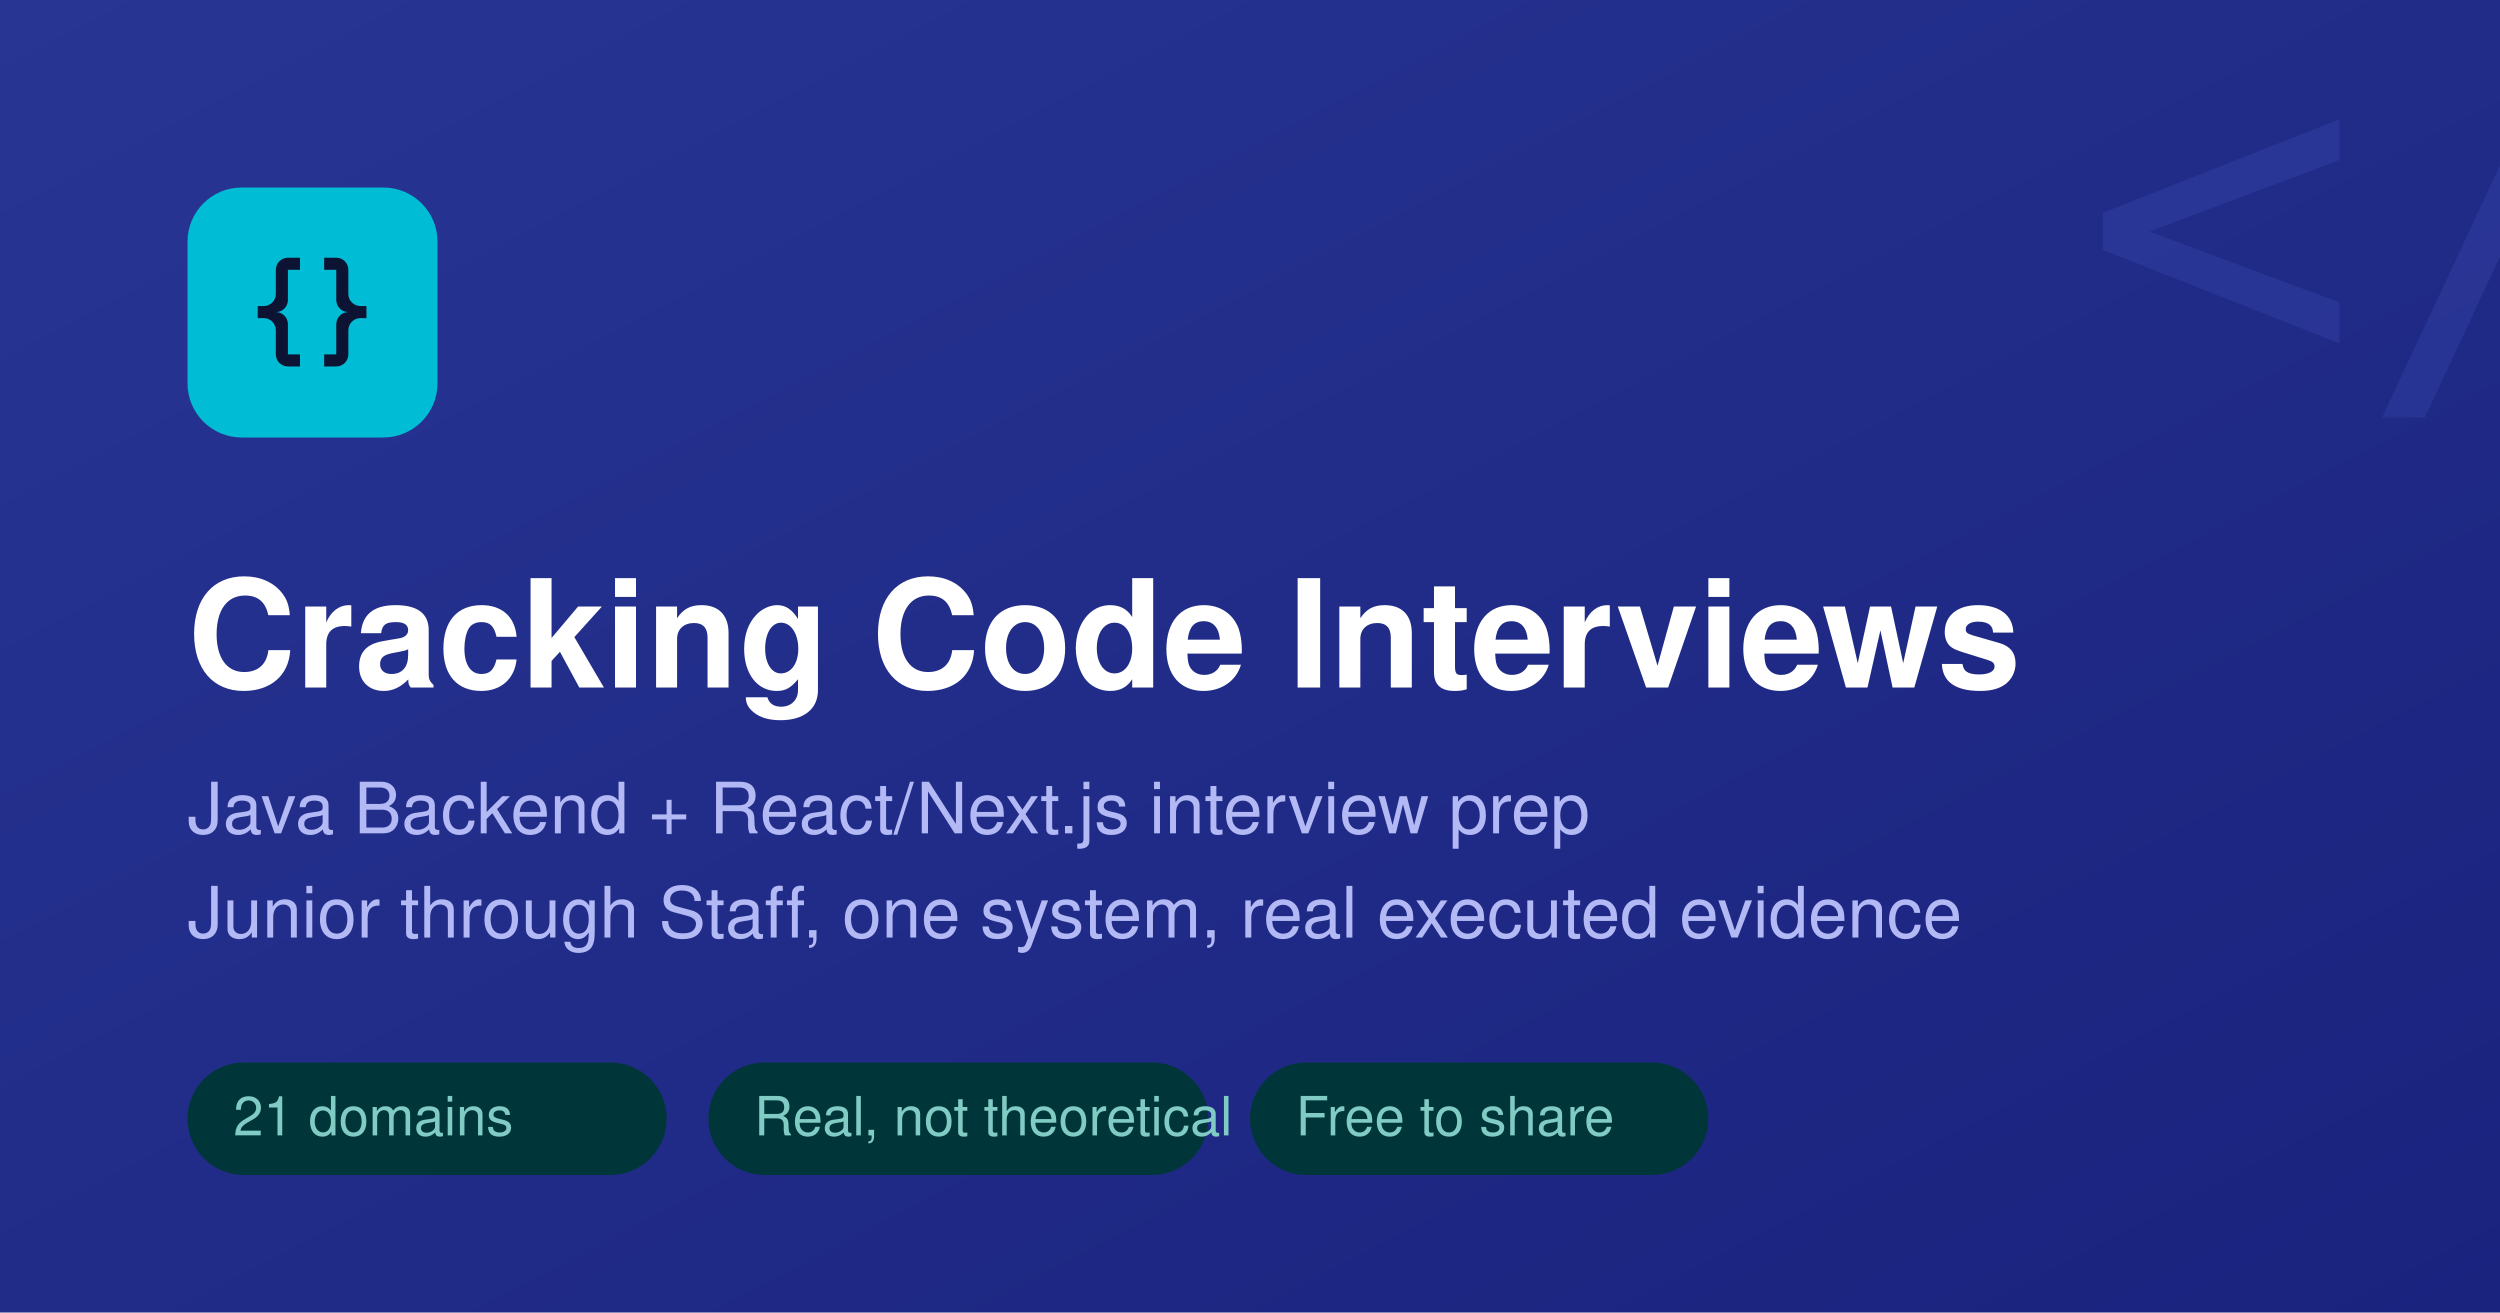
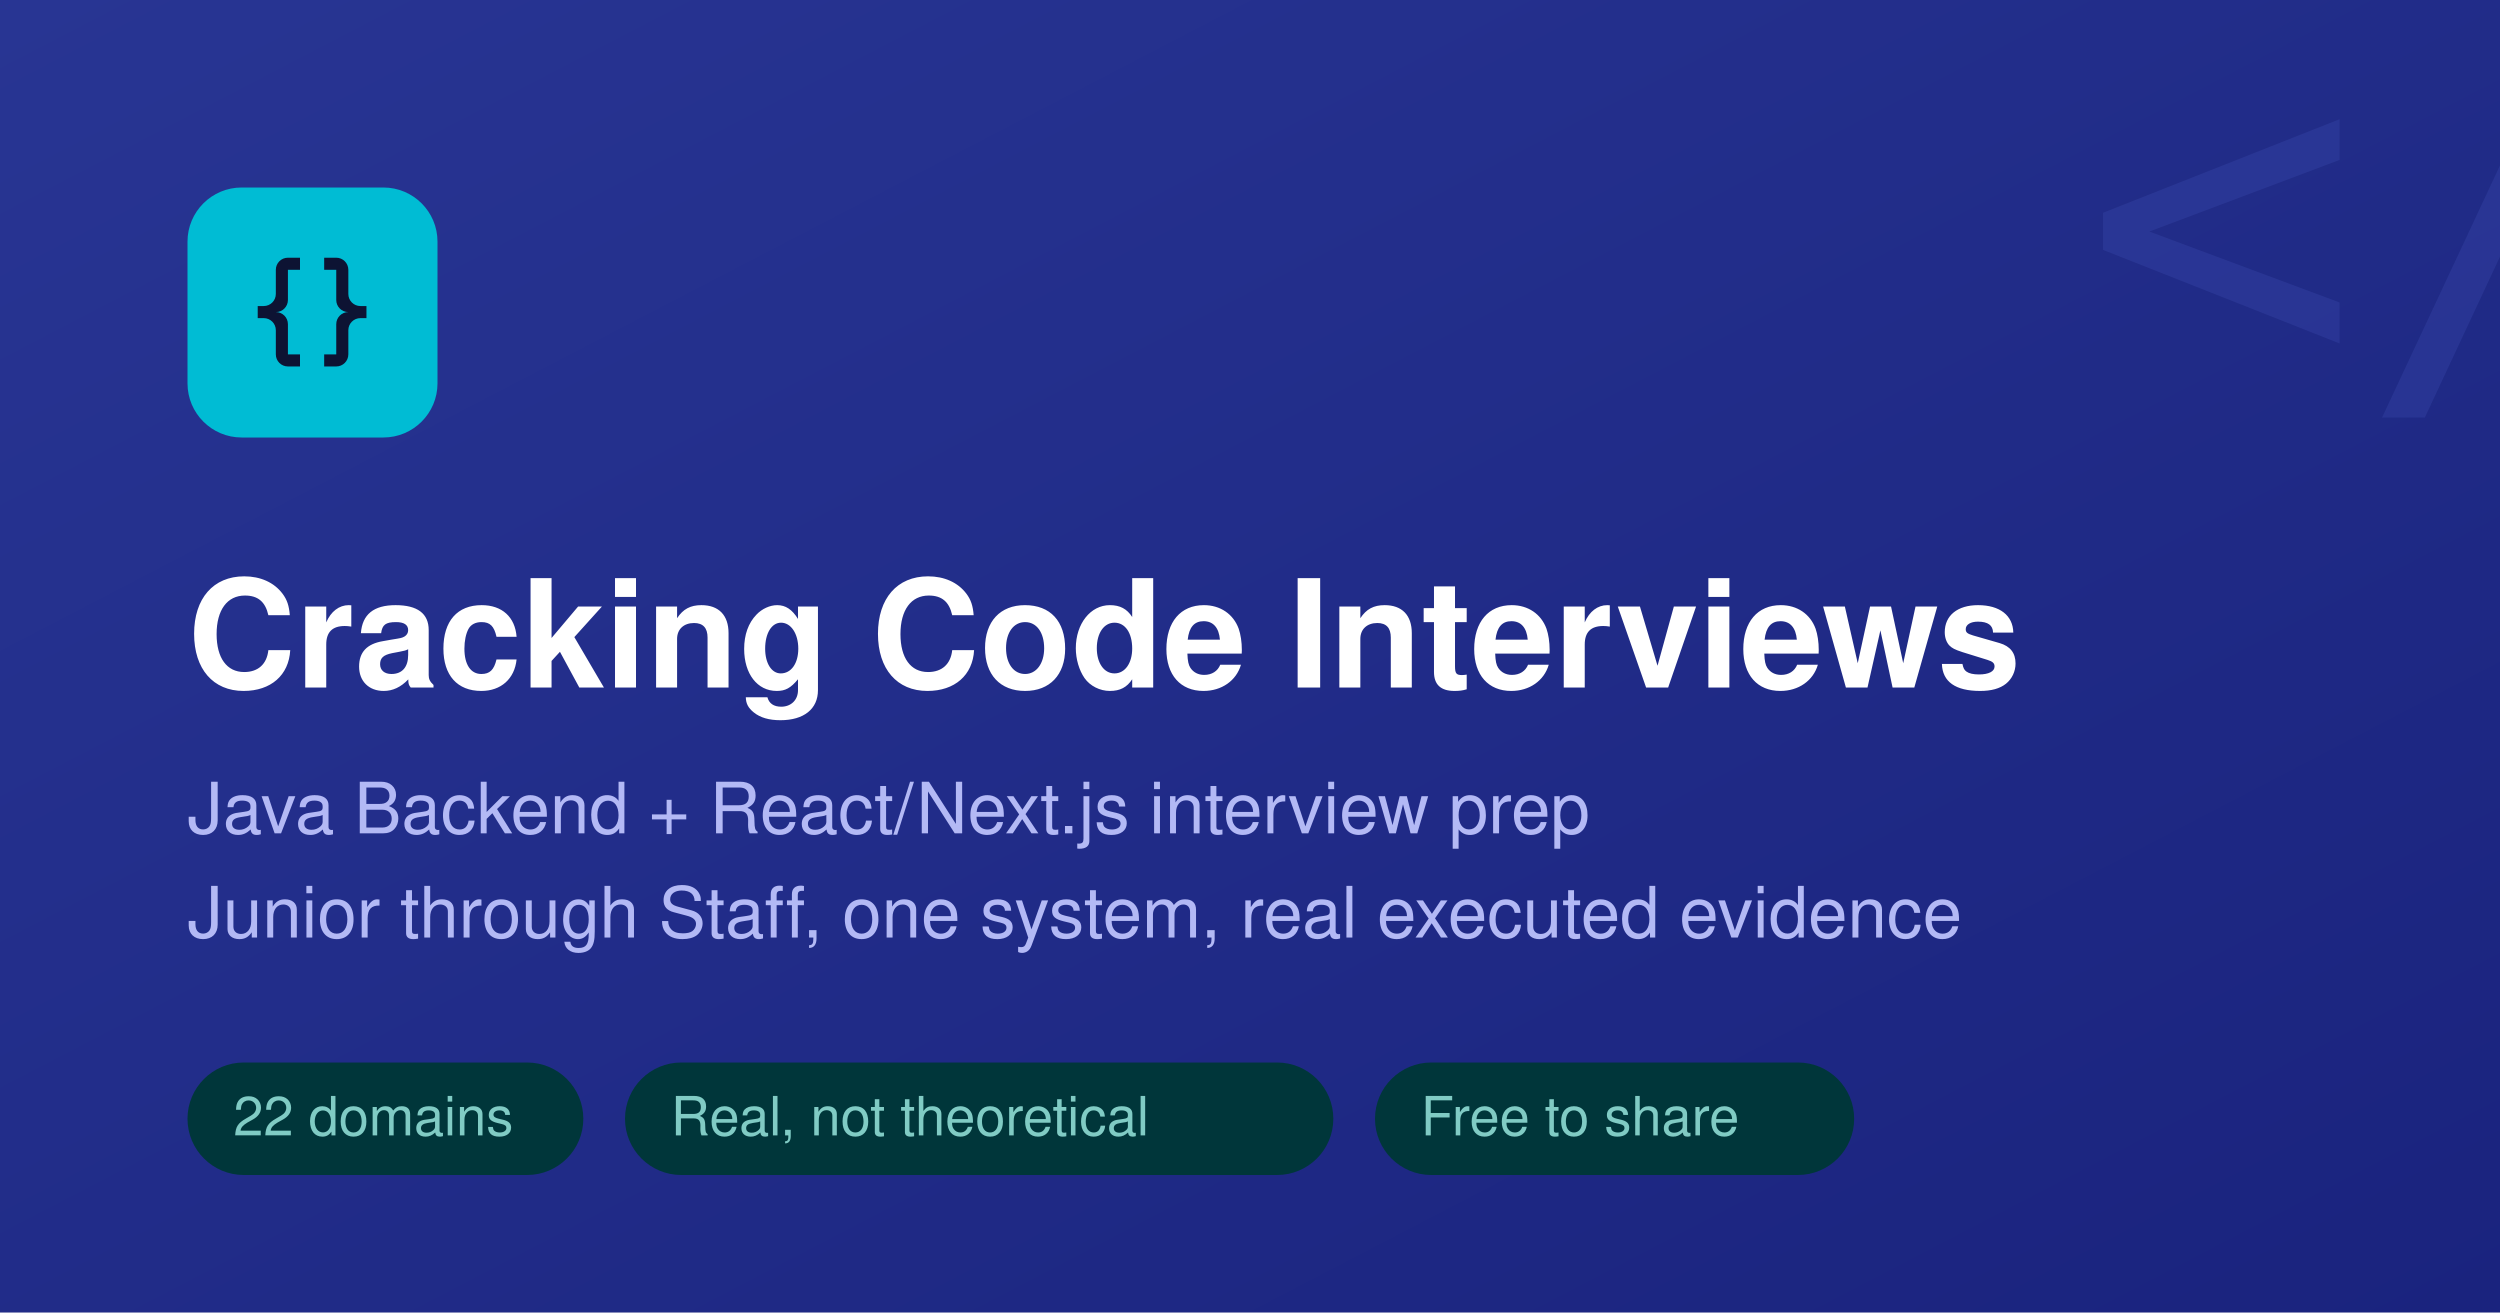
<svg xmlns="http://www.w3.org/2000/svg" width="1200" height="630" viewBox="0 0 1200 630">
  <defs>
    <linearGradient id="bg" x1="0" y1="0" x2="1" y2="1">
      <stop offset="0%" stop-color="#283593" />
      <stop offset="100%" stop-color="#1A237E" />
    </linearGradient>
  </defs>
  <rect width="1200" height="630" fill="url(#bg)" />
  <text x="1000" y="180" font-family="Menlo, Consolas, monospace" font-size="220" fill="#3949AB" opacity="0.35">&lt;/&gt;</text>
  <rect x="90" y="90" width="120" height="120" rx="26" fill="#00BCD4" />
  <g transform="translate(115,115) scale(2.9)">
    <path fill="#0D1333" d="M8 3a2 2 0 0 0-2 2v4a2 2 0 0 1-2 2H3v2h1a2 2 0 0 1 2 2v4a2 2 0 0 0 2 2h2v-2H8v-5a2 2 0 0 0-2-2 2 2 0 0 0 2-2V5h2V3m6 0a2 2 0 0 1 2 2v4a2 2 0 0 0 2 2h1v2h-1a2 2 0 0 0-2 2v4a2 2 0 0 1-2 2h-2v-2h2v-5a2 2 0 0 1 2-2 2 2 0 0 1-2-2V5h-2V3z" />
  </g>
  <text x="90" y="330" font-family="Helvetica, Arial, sans-serif" font-size="72" font-weight="700" fill="#FFFFFF">Cracking Code Interviews</text>
  <text x="90" y="400" font-family="Helvetica, Arial, sans-serif" font-size="34" fill="#B3B9F5">Java Backend + React/Next.js interview prep</text>
  <text x="90" y="450" font-family="Helvetica, Arial, sans-serif" font-size="34" fill="#B3B9F5">Junior through Staff, one system, real executed evidence</text>
  <g font-family="Helvetica, Arial, sans-serif" font-size="26" fill="#80CBC4">
-     <rect x="90" y="510" width="230" height="54" rx="27" fill="#00363A" />
-     <text x="112" y="545">21 domains</text>
-     <rect x="340" y="510" width="240" height="54" rx="27" fill="#00363A" />
-     <text x="362" y="545">Real, not theoretical</text>
-     <rect x="600" y="510" width="220" height="54" rx="27" fill="#00363A" />
-     <text x="622" y="545">Free to share</text>
+     <rect x="90" y="510" width="190" height="54" rx="27" fill="#00363A" />
+     <text x="112" y="545">22 domains</text>
+     <rect x="300" y="510" width="340" height="54" rx="27" fill="#00363A" />
+     <text x="322" y="545">Real, not theoretical</text>
+     <rect x="660" y="510" width="230" height="54" rx="27" fill="#00363A" />
+     <text x="682" y="545">Free to share</text>
  </g>
</svg>
